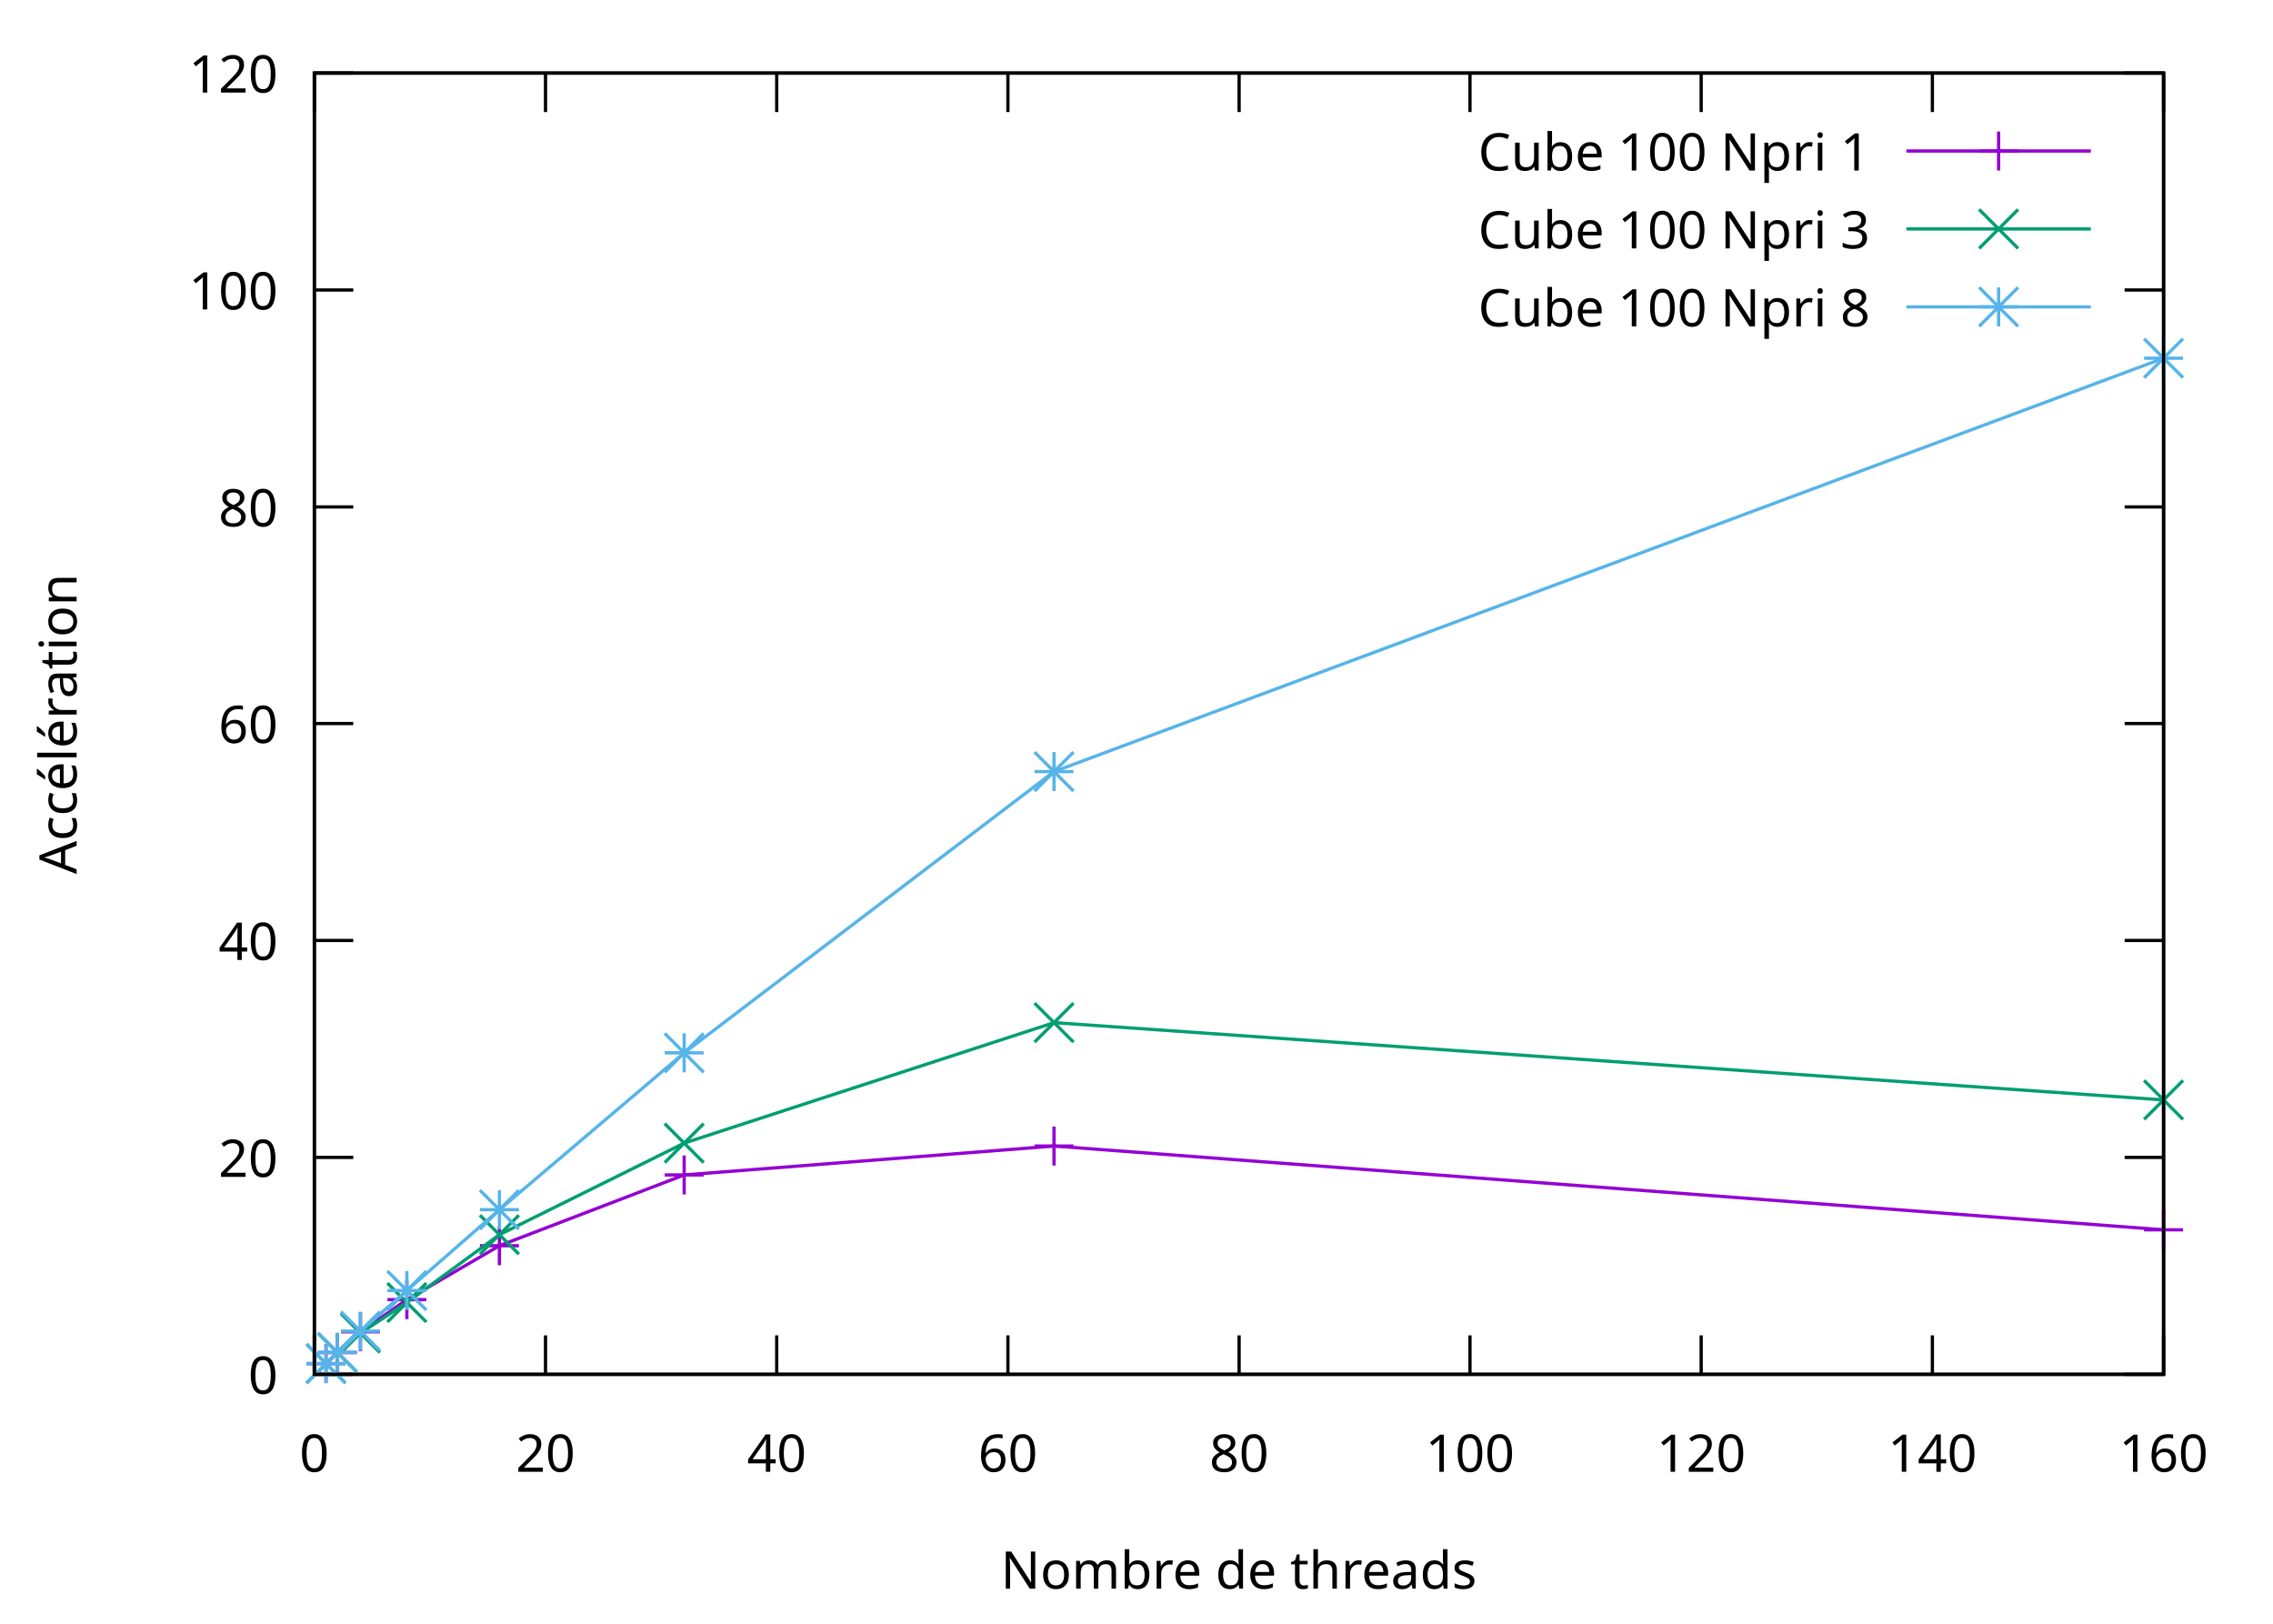
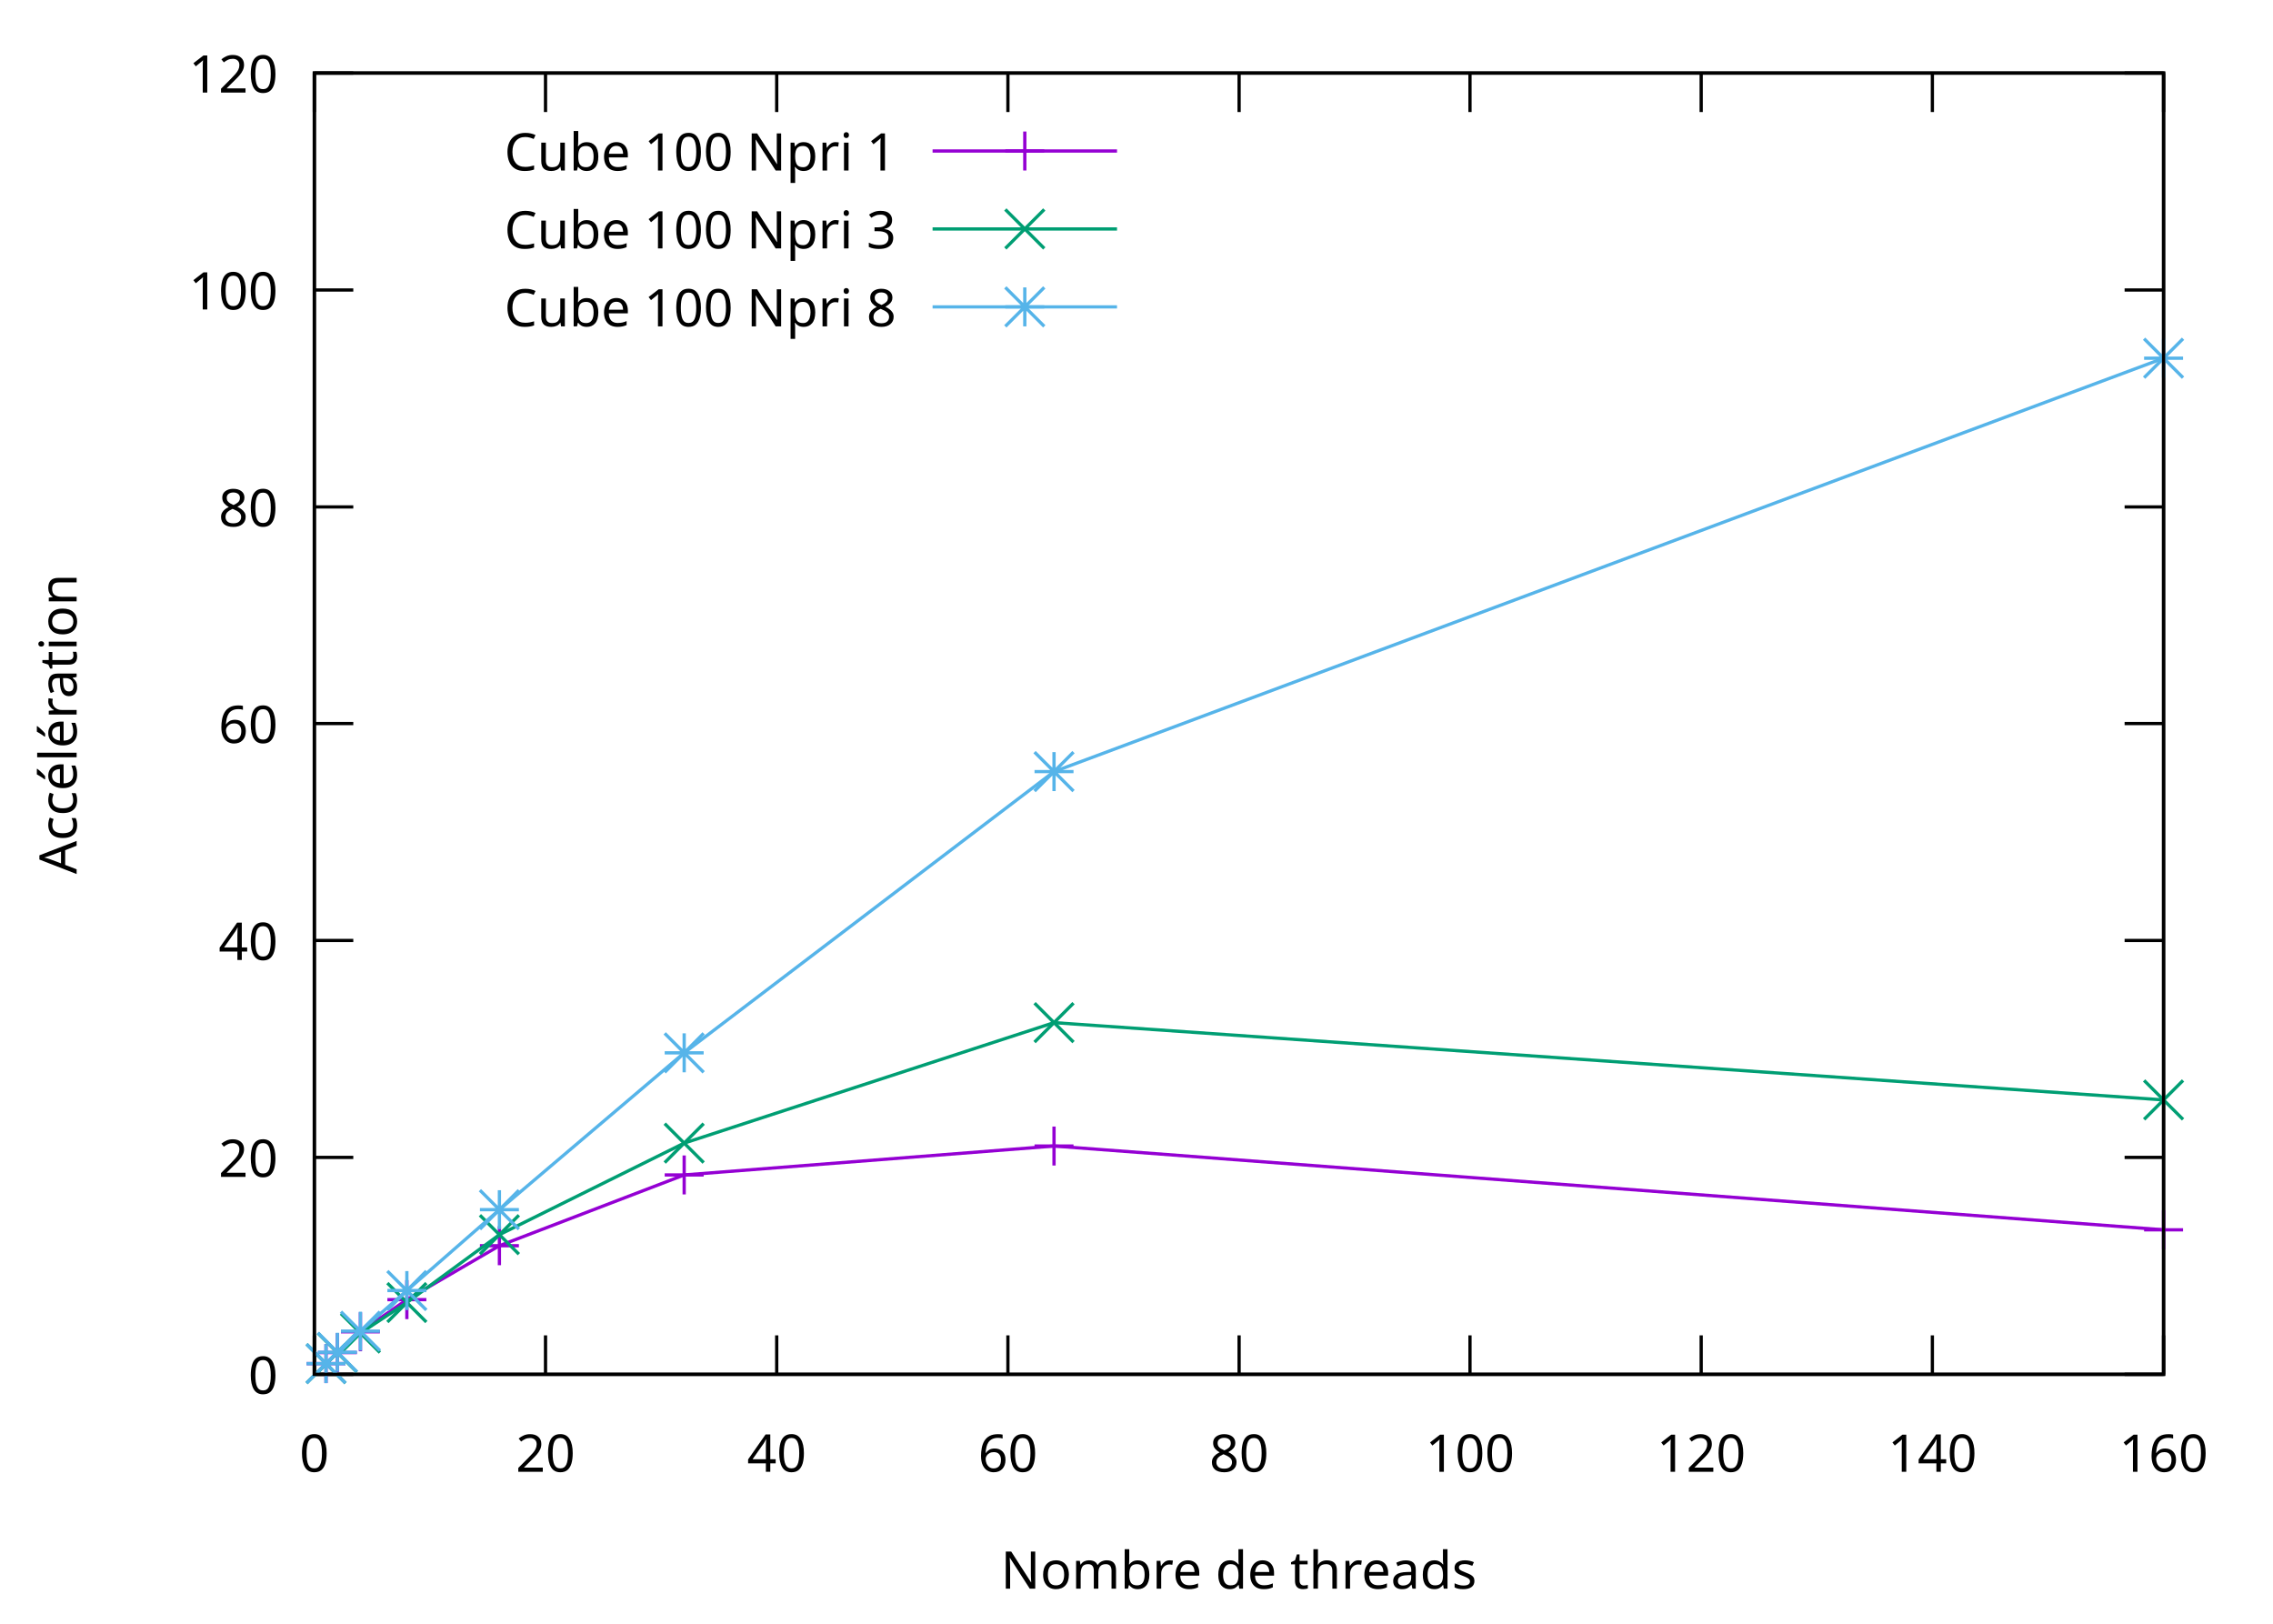
<svg xmlns="http://www.w3.org/2000/svg" xmlns:xlink="http://www.w3.org/1999/xlink" width="700" height="500" viewBox="0 0 700 500">
  <g id="gnuplot_canvas">
    <rect x="0" y="0" width="700" height="500" fill="none" />
    <defs>
      <circle id="gpDot" r="0.5" stroke-width="0.5" />
      <path id="gpPt0" stroke-width="0.167" stroke="currentColor" d="M-1,0 h2 M0,-1 v2" />
      <path id="gpPt1" stroke-width="0.167" stroke="currentColor" d="M-1,-1 L1,1 M1,-1 L-1,1" />
      <path id="gpPt2" stroke-width="0.167" stroke="currentColor" d="M-1,0 L1,0 M0,-1 L0,1 M-1,-1 L1,1 M-1,1 L1,-1" />
      <rect id="gpPt3" stroke-width="0.167" stroke="currentColor" x="-1" y="-1" width="2" height="2" />
      <rect id="gpPt4" stroke-width="0.167" stroke="currentColor" fill="currentColor" x="-1" y="-1" width="2" height="2" />
      <circle id="gpPt5" stroke-width="0.167" stroke="currentColor" cx="0" cy="0" r="1" />
      <use xlink:href="#gpPt5" id="gpPt6" fill="currentColor" stroke="none" />
      <path id="gpPt7" stroke-width="0.167" stroke="currentColor" d="M0,-1.33 L-1.33,0.67 L1.33,0.67 z" />
      <use xlink:href="#gpPt7" id="gpPt8" fill="currentColor" stroke="none" />
      <use xlink:href="#gpPt7" id="gpPt9" stroke="currentColor" transform="rotate(180)" />
      <use xlink:href="#gpPt9" id="gpPt10" fill="currentColor" stroke="none" />
      <use xlink:href="#gpPt3" id="gpPt11" stroke="currentColor" transform="rotate(45)" />
      <use xlink:href="#gpPt11" id="gpPt12" fill="currentColor" stroke="none" />
      <path id="gpPt13" stroke-width="0.167" stroke="currentColor" d="M0,1.330 L1.265,0.411 L0.782,-1.067 L-0.782,-1.076 L-1.265,0.411 z" />
      <use xlink:href="#gpPt13" id="gpPt14" fill="currentColor" stroke="none" />
      <filter id="textbox" filterUnits="objectBoundingBox" x="0" y="0" height="1" width="1">
        <feFlood flood-color="white" flood-opacity="1" result="bgnd" />
        <feComposite in="SourceGraphic" in2="bgnd" operator="atop" />
      </filter>
      <filter id="greybox" filterUnits="objectBoundingBox" x="0" y="0" height="1" width="1">
        <feFlood flood-color="lightgrey" flood-opacity="1" result="grey" />
        <feComposite in="SourceGraphic" in2="grey" operator="atop" />
      </filter>
    </defs>
    <g fill="none" color="white" stroke="currentColor" stroke-width="1.00" stroke-linecap="butt" stroke-linejoin="miter">
</g>
    <g fill="none" color="black" stroke="currentColor" stroke-width="1.00" stroke-linecap="butt" stroke-linejoin="miter">
      <path stroke="black" d="M96.8,423.2 L108.8,423.2 M666.3,423.2 L654.3,423.2  " />
      <g transform="translate(85.6,429.2)" stroke="none" fill="black" font-family="Verdana" font-size="16.00" text-anchor="end">
        <text>
          <tspan font-family="Verdana"> 0</tspan>
        </text>
      </g>
    </g>
    <g fill="none" color="black" stroke="currentColor" stroke-width="1.00" stroke-linecap="butt" stroke-linejoin="miter">
      <path stroke="black" d="M96.8,356.4 L108.8,356.4 M666.3,356.4 L654.3,356.4  " />
      <g transform="translate(85.6,362.4)" stroke="none" fill="black" font-family="Verdana" font-size="16.00" text-anchor="end">
        <text>
          <tspan font-family="Verdana"> 20</tspan>
        </text>
      </g>
    </g>
    <g fill="none" color="black" stroke="currentColor" stroke-width="1.00" stroke-linecap="butt" stroke-linejoin="miter">
      <path stroke="black" d="M96.8,289.6 L108.8,289.6 M666.3,289.6 L654.3,289.6  " />
      <g transform="translate(85.6,295.6)" stroke="none" fill="black" font-family="Verdana" font-size="16.00" text-anchor="end">
        <text>
          <tspan font-family="Verdana"> 40</tspan>
        </text>
      </g>
    </g>
    <g fill="none" color="black" stroke="currentColor" stroke-width="1.00" stroke-linecap="butt" stroke-linejoin="miter">
      <path stroke="black" d="M96.8,222.8 L108.8,222.8 M666.3,222.8 L654.3,222.8  " />
      <g transform="translate(85.6,228.8)" stroke="none" fill="black" font-family="Verdana" font-size="16.00" text-anchor="end">
        <text>
          <tspan font-family="Verdana"> 60</tspan>
        </text>
      </g>
    </g>
    <g fill="none" color="black" stroke="currentColor" stroke-width="1.00" stroke-linecap="butt" stroke-linejoin="miter">
      <path stroke="black" d="M96.8,156.1 L108.8,156.1 M666.3,156.1 L654.3,156.1  " />
      <g transform="translate(85.6,162.1)" stroke="none" fill="black" font-family="Verdana" font-size="16.00" text-anchor="end">
        <text>
          <tspan font-family="Verdana"> 80</tspan>
        </text>
      </g>
    </g>
    <g fill="none" color="black" stroke="currentColor" stroke-width="1.00" stroke-linecap="butt" stroke-linejoin="miter">
      <path stroke="black" d="M96.8,89.3 L108.8,89.3 M666.3,89.3 L654.3,89.3  " />
      <g transform="translate(85.6,95.3)" stroke="none" fill="black" font-family="Verdana" font-size="16.00" text-anchor="end">
        <text>
          <tspan font-family="Verdana"> 100</tspan>
        </text>
      </g>
    </g>
    <g fill="none" color="black" stroke="currentColor" stroke-width="1.00" stroke-linecap="butt" stroke-linejoin="miter">
      <path stroke="black" d="M96.8,22.5 L108.8,22.5 M666.3,22.5 L654.3,22.5  " />
      <g transform="translate(85.6,28.5)" stroke="none" fill="black" font-family="Verdana" font-size="16.00" text-anchor="end">
        <text>
          <tspan font-family="Verdana"> 120</tspan>
        </text>
      </g>
    </g>
    <g fill="none" color="black" stroke="currentColor" stroke-width="1.00" stroke-linecap="butt" stroke-linejoin="miter">
      <path stroke="black" d="M96.8,423.2 L96.8,411.2 M96.8,22.5 L96.8,34.5  " />
      <g transform="translate(96.8,453.2)" stroke="none" fill="black" font-family="Verdana" font-size="16.00" text-anchor="middle">
        <text>
          <tspan font-family="Verdana"> 0</tspan>
        </text>
      </g>
    </g>
    <g fill="none" color="black" stroke="currentColor" stroke-width="1.00" stroke-linecap="butt" stroke-linejoin="miter">
      <path stroke="black" d="M168.0,423.2 L168.0,411.2 M168.0,22.5 L168.0,34.5  " />
      <g transform="translate(168.0,453.2)" stroke="none" fill="black" font-family="Verdana" font-size="16.00" text-anchor="middle">
        <text>
          <tspan font-family="Verdana"> 20</tspan>
        </text>
      </g>
    </g>
    <g fill="none" color="black" stroke="currentColor" stroke-width="1.00" stroke-linecap="butt" stroke-linejoin="miter">
      <path stroke="black" d="M239.2,423.2 L239.2,411.2 M239.2,22.5 L239.2,34.5  " />
      <g transform="translate(239.2,453.2)" stroke="none" fill="black" font-family="Verdana" font-size="16.00" text-anchor="middle">
        <text>
          <tspan font-family="Verdana"> 40</tspan>
        </text>
      </g>
    </g>
    <g fill="none" color="black" stroke="currentColor" stroke-width="1.00" stroke-linecap="butt" stroke-linejoin="miter">
      <path stroke="black" d="M310.4,423.2 L310.4,411.2 M310.4,22.5 L310.4,34.5  " />
      <g transform="translate(310.4,453.2)" stroke="none" fill="black" font-family="Verdana" font-size="16.00" text-anchor="middle">
        <text>
          <tspan font-family="Verdana"> 60</tspan>
        </text>
      </g>
    </g>
    <g fill="none" color="black" stroke="currentColor" stroke-width="1.00" stroke-linecap="butt" stroke-linejoin="miter">
      <path stroke="black" d="M381.6,423.2 L381.6,411.2 M381.6,22.5 L381.6,34.5  " />
      <g transform="translate(381.6,453.2)" stroke="none" fill="black" font-family="Verdana" font-size="16.00" text-anchor="middle">
        <text>
          <tspan font-family="Verdana"> 80</tspan>
        </text>
      </g>
    </g>
    <g fill="none" color="black" stroke="currentColor" stroke-width="1.00" stroke-linecap="butt" stroke-linejoin="miter">
      <path stroke="black" d="M452.7,423.2 L452.7,411.2 M452.7,22.5 L452.7,34.5  " />
      <g transform="translate(452.7,453.2)" stroke="none" fill="black" font-family="Verdana" font-size="16.00" text-anchor="middle">
        <text>
          <tspan font-family="Verdana"> 100</tspan>
        </text>
      </g>
    </g>
    <g fill="none" color="black" stroke="currentColor" stroke-width="1.00" stroke-linecap="butt" stroke-linejoin="miter">
      <path stroke="black" d="M523.9,423.2 L523.9,411.2 M523.9,22.5 L523.9,34.5  " />
      <g transform="translate(523.9,453.2)" stroke="none" fill="black" font-family="Verdana" font-size="16.00" text-anchor="middle">
        <text>
          <tspan font-family="Verdana"> 120</tspan>
        </text>
      </g>
    </g>
    <g fill="none" color="black" stroke="currentColor" stroke-width="1.00" stroke-linecap="butt" stroke-linejoin="miter">
      <path stroke="black" d="M595.1,423.2 L595.1,411.2 M595.1,22.5 L595.1,34.5  " />
      <g transform="translate(595.1,453.2)" stroke="none" fill="black" font-family="Verdana" font-size="16.00" text-anchor="middle">
        <text>
          <tspan font-family="Verdana"> 140</tspan>
        </text>
      </g>
    </g>
    <g fill="none" color="black" stroke="currentColor" stroke-width="1.00" stroke-linecap="butt" stroke-linejoin="miter">
      <path stroke="black" d="M666.3,423.2 L666.3,411.2 M666.3,22.5 L666.3,34.5  " />
      <g transform="translate(666.3,453.2)" stroke="none" fill="black" font-family="Verdana" font-size="16.00" text-anchor="middle">
        <text>
          <tspan font-family="Verdana"> 160</tspan>
        </text>
      </g>
    </g>
    <g fill="none" color="black" stroke="currentColor" stroke-width="1.00" stroke-linecap="butt" stroke-linejoin="miter">
</g>
    <g fill="none" color="black" stroke="currentColor" stroke-width="1.00" stroke-linecap="butt" stroke-linejoin="miter">
      <path stroke="black" d="M96.8,22.5 L96.8,423.2 L666.3,423.2 L666.3,22.5 L96.8,22.5 Z  " />
    </g>
    <g fill="none" color="black" stroke="currentColor" stroke-width="1.00" stroke-linecap="butt" stroke-linejoin="miter">
      <g transform="translate(23.6,222.9) rotate(270)" stroke="none" fill="black" font-family="Verdana" font-size="16.00" text-anchor="middle">
        <text>
          <tspan font-family="Verdana">Accélération</tspan>
        </text>
      </g>
    </g>
    <g fill="none" color="black" stroke="currentColor" stroke-width="1.00" stroke-linecap="butt" stroke-linejoin="miter">
      <g transform="translate(381.5,489.2)" stroke="none" fill="black" font-family="Verdana" font-size="16.00" text-anchor="middle">
        <text>
          <tspan font-family="Verdana">Nombre de threads</tspan>
        </text>
      </g>
    </g>
    <g fill="none" color="black" stroke="currentColor" stroke-width="1.00" stroke-linecap="butt" stroke-linejoin="miter">
</g>
    <g id="gnuplot_plot_1">
      <g fill="none" color="black" stroke="currentColor" stroke-width="1.00" stroke-linecap="butt" stroke-linejoin="miter">
-         <g transform="translate(575.9,52.5)" stroke="none" fill="black" font-family="Verdana" font-size="16.00" text-anchor="end">
+         <g transform="translate(276.0,52.5)" stroke="none" fill="black" font-family="Verdana" font-size="16.00" text-anchor="end">
          <text>
            <tspan font-family="Verdana">Cube 100 Npri 1</tspan>
          </text>
        </g>
      </g>
      <g fill="none" color="black" stroke="currentColor" stroke-width="1.00" stroke-linecap="butt" stroke-linejoin="miter">
-         <path stroke="rgb(148,   0, 211)" d="M587.1,46.5 L643.9,46.5 M100.4,419.9 L103.9,416.5 L111.0,410.1 L125.3,400.2 L153.8,383.6 L210.7,361.8   L324.6,352.9 L666.3,378.7  " />
+         <path stroke="rgb(148,   0, 211)" d="M287.2,46.5 L344.0,46.5 M100.4,419.9 L103.9,416.5 L111.0,410.1 L125.3,400.2 L153.8,383.6 L210.7,361.8   L324.6,352.9 L666.3,378.7  " />
        <use xlink:href="#gpPt0" transform="translate(100.4,419.9) scale(6.00)" color="rgb(148,   0, 211)" />
        <use xlink:href="#gpPt0" transform="translate(103.9,416.5) scale(6.00)" color="rgb(148,   0, 211)" />
        <use xlink:href="#gpPt0" transform="translate(111.0,410.1) scale(6.00)" color="rgb(148,   0, 211)" />
        <use xlink:href="#gpPt0" transform="translate(125.3,400.2) scale(6.00)" color="rgb(148,   0, 211)" />
        <use xlink:href="#gpPt0" transform="translate(153.8,383.6) scale(6.00)" color="rgb(148,   0, 211)" />
        <use xlink:href="#gpPt0" transform="translate(210.7,361.8) scale(6.00)" color="rgb(148,   0, 211)" />
        <use xlink:href="#gpPt0" transform="translate(324.6,352.9) scale(6.00)" color="rgb(148,   0, 211)" />
        <use xlink:href="#gpPt0" transform="translate(666.3,378.7) scale(6.00)" color="rgb(148,   0, 211)" />
-         <use xlink:href="#gpPt0" transform="translate(615.5,46.5) scale(6.00)" color="rgb(148,   0, 211)" />
+         <use xlink:href="#gpPt0" transform="translate(315.6,46.5) scale(6.00)" color="rgb(148,   0, 211)" />
      </g>
    </g>
    <g id="gnuplot_plot_2">
      <g fill="none" color="black" stroke="currentColor" stroke-width="1.00" stroke-linecap="butt" stroke-linejoin="miter">
-         <g transform="translate(575.9,76.5)" stroke="none" fill="black" font-family="Verdana" font-size="16.00" text-anchor="end">
+         <g transform="translate(276.0,76.5)" stroke="none" fill="black" font-family="Verdana" font-size="16.00" text-anchor="end">
          <text>
            <tspan font-family="Verdana">Cube 100 Npri 3</tspan>
          </text>
        </g>
      </g>
      <g fill="none" color="black" stroke="currentColor" stroke-width="1.00" stroke-linecap="butt" stroke-linejoin="miter">
-         <path stroke="rgb(  0, 158, 115)" d="M587.1,70.5 L643.9,70.5 M100.4,419.9 L103.9,416.5 L111.0,410.5 L125.3,401.1 L153.8,380.2 L210.7,352.0   L324.6,314.9 L666.3,338.7  " />
+         <path stroke="rgb(  0, 158, 115)" d="M287.2,70.5 L344.0,70.5 M100.4,419.9 L103.9,416.5 L111.0,410.5 L125.3,401.1 L153.8,380.2 L210.7,352.0   L324.6,314.9 L666.3,338.7  " />
        <use xlink:href="#gpPt1" transform="translate(100.4,419.9) scale(6.00)" color="rgb(  0, 158, 115)" />
        <use xlink:href="#gpPt1" transform="translate(103.9,416.5) scale(6.00)" color="rgb(  0, 158, 115)" />
        <use xlink:href="#gpPt1" transform="translate(111.0,410.5) scale(6.00)" color="rgb(  0, 158, 115)" />
        <use xlink:href="#gpPt1" transform="translate(125.3,401.1) scale(6.00)" color="rgb(  0, 158, 115)" />
        <use xlink:href="#gpPt1" transform="translate(153.8,380.2) scale(6.00)" color="rgb(  0, 158, 115)" />
        <use xlink:href="#gpPt1" transform="translate(210.7,352.0) scale(6.00)" color="rgb(  0, 158, 115)" />
        <use xlink:href="#gpPt1" transform="translate(324.6,314.9) scale(6.00)" color="rgb(  0, 158, 115)" />
        <use xlink:href="#gpPt1" transform="translate(666.3,338.7) scale(6.00)" color="rgb(  0, 158, 115)" />
-         <use xlink:href="#gpPt1" transform="translate(615.5,70.5) scale(6.00)" color="rgb(  0, 158, 115)" />
+         <use xlink:href="#gpPt1" transform="translate(315.6,70.5) scale(6.00)" color="rgb(  0, 158, 115)" />
      </g>
    </g>
    <g id="gnuplot_plot_3">
      <g fill="none" color="black" stroke="currentColor" stroke-width="1.00" stroke-linecap="butt" stroke-linejoin="miter">
-         <g transform="translate(575.9,100.5)" stroke="none" fill="black" font-family="Verdana" font-size="16.00" text-anchor="end">
+         <g transform="translate(276.0,100.5)" stroke="none" fill="black" font-family="Verdana" font-size="16.00" text-anchor="end">
          <text>
            <tspan font-family="Verdana">Cube 100 Npri 8</tspan>
          </text>
        </g>
      </g>
      <g fill="none" color="black" stroke="currentColor" stroke-width="1.00" stroke-linecap="butt" stroke-linejoin="miter">
-         <path stroke="rgb( 86, 180, 233)" d="M587.1,94.5 L643.9,94.5 M100.4,419.9 L103.9,416.4 L111.0,409.9 L125.3,397.4 L153.8,372.5 L210.7,324.2   L324.6,237.6 L666.3,110.3  " />
+         <path stroke="rgb( 86, 180, 233)" d="M287.2,94.5 L344.0,94.5 M100.4,419.9 L103.9,416.4 L111.0,409.9 L125.3,397.4 L153.8,372.5 L210.7,324.2   L324.6,237.6 L666.3,110.3  " />
        <use xlink:href="#gpPt2" transform="translate(100.4,419.9) scale(6.00)" color="rgb( 86, 180, 233)" />
        <use xlink:href="#gpPt2" transform="translate(103.9,416.4) scale(6.00)" color="rgb( 86, 180, 233)" />
        <use xlink:href="#gpPt2" transform="translate(111.0,409.9) scale(6.00)" color="rgb( 86, 180, 233)" />
        <use xlink:href="#gpPt2" transform="translate(125.3,397.4) scale(6.00)" color="rgb( 86, 180, 233)" />
        <use xlink:href="#gpPt2" transform="translate(153.8,372.5) scale(6.00)" color="rgb( 86, 180, 233)" />
        <use xlink:href="#gpPt2" transform="translate(210.7,324.2) scale(6.00)" color="rgb( 86, 180, 233)" />
        <use xlink:href="#gpPt2" transform="translate(324.6,237.6) scale(6.00)" color="rgb( 86, 180, 233)" />
        <use xlink:href="#gpPt2" transform="translate(666.3,110.3) scale(6.00)" color="rgb( 86, 180, 233)" />
-         <use xlink:href="#gpPt2" transform="translate(615.5,94.5) scale(6.00)" color="rgb( 86, 180, 233)" />
+         <use xlink:href="#gpPt2" transform="translate(315.6,94.5) scale(6.00)" color="rgb( 86, 180, 233)" />
      </g>
    </g>
    <g fill="none" color="white" stroke="rgb( 86, 180, 233)" stroke-width="2.00" stroke-linecap="butt" stroke-linejoin="miter">
</g>
    <g fill="none" color="black" stroke="currentColor" stroke-width="2.00" stroke-linecap="butt" stroke-linejoin="miter">
</g>
    <g fill="none" color="black" stroke="black" stroke-width="1.00" stroke-linecap="butt" stroke-linejoin="miter">
</g>
    <g fill="none" color="black" stroke="currentColor" stroke-width="1.00" stroke-linecap="butt" stroke-linejoin="miter">
      <path stroke="black" d="M96.8,22.5 L96.8,423.2 L666.3,423.2 L666.3,22.5 L96.8,22.5 Z  " />
    </g>
    <g fill="none" color="black" stroke="currentColor" stroke-width="1.00" stroke-linecap="butt" stroke-linejoin="miter">
</g>
  </g>
</svg>
